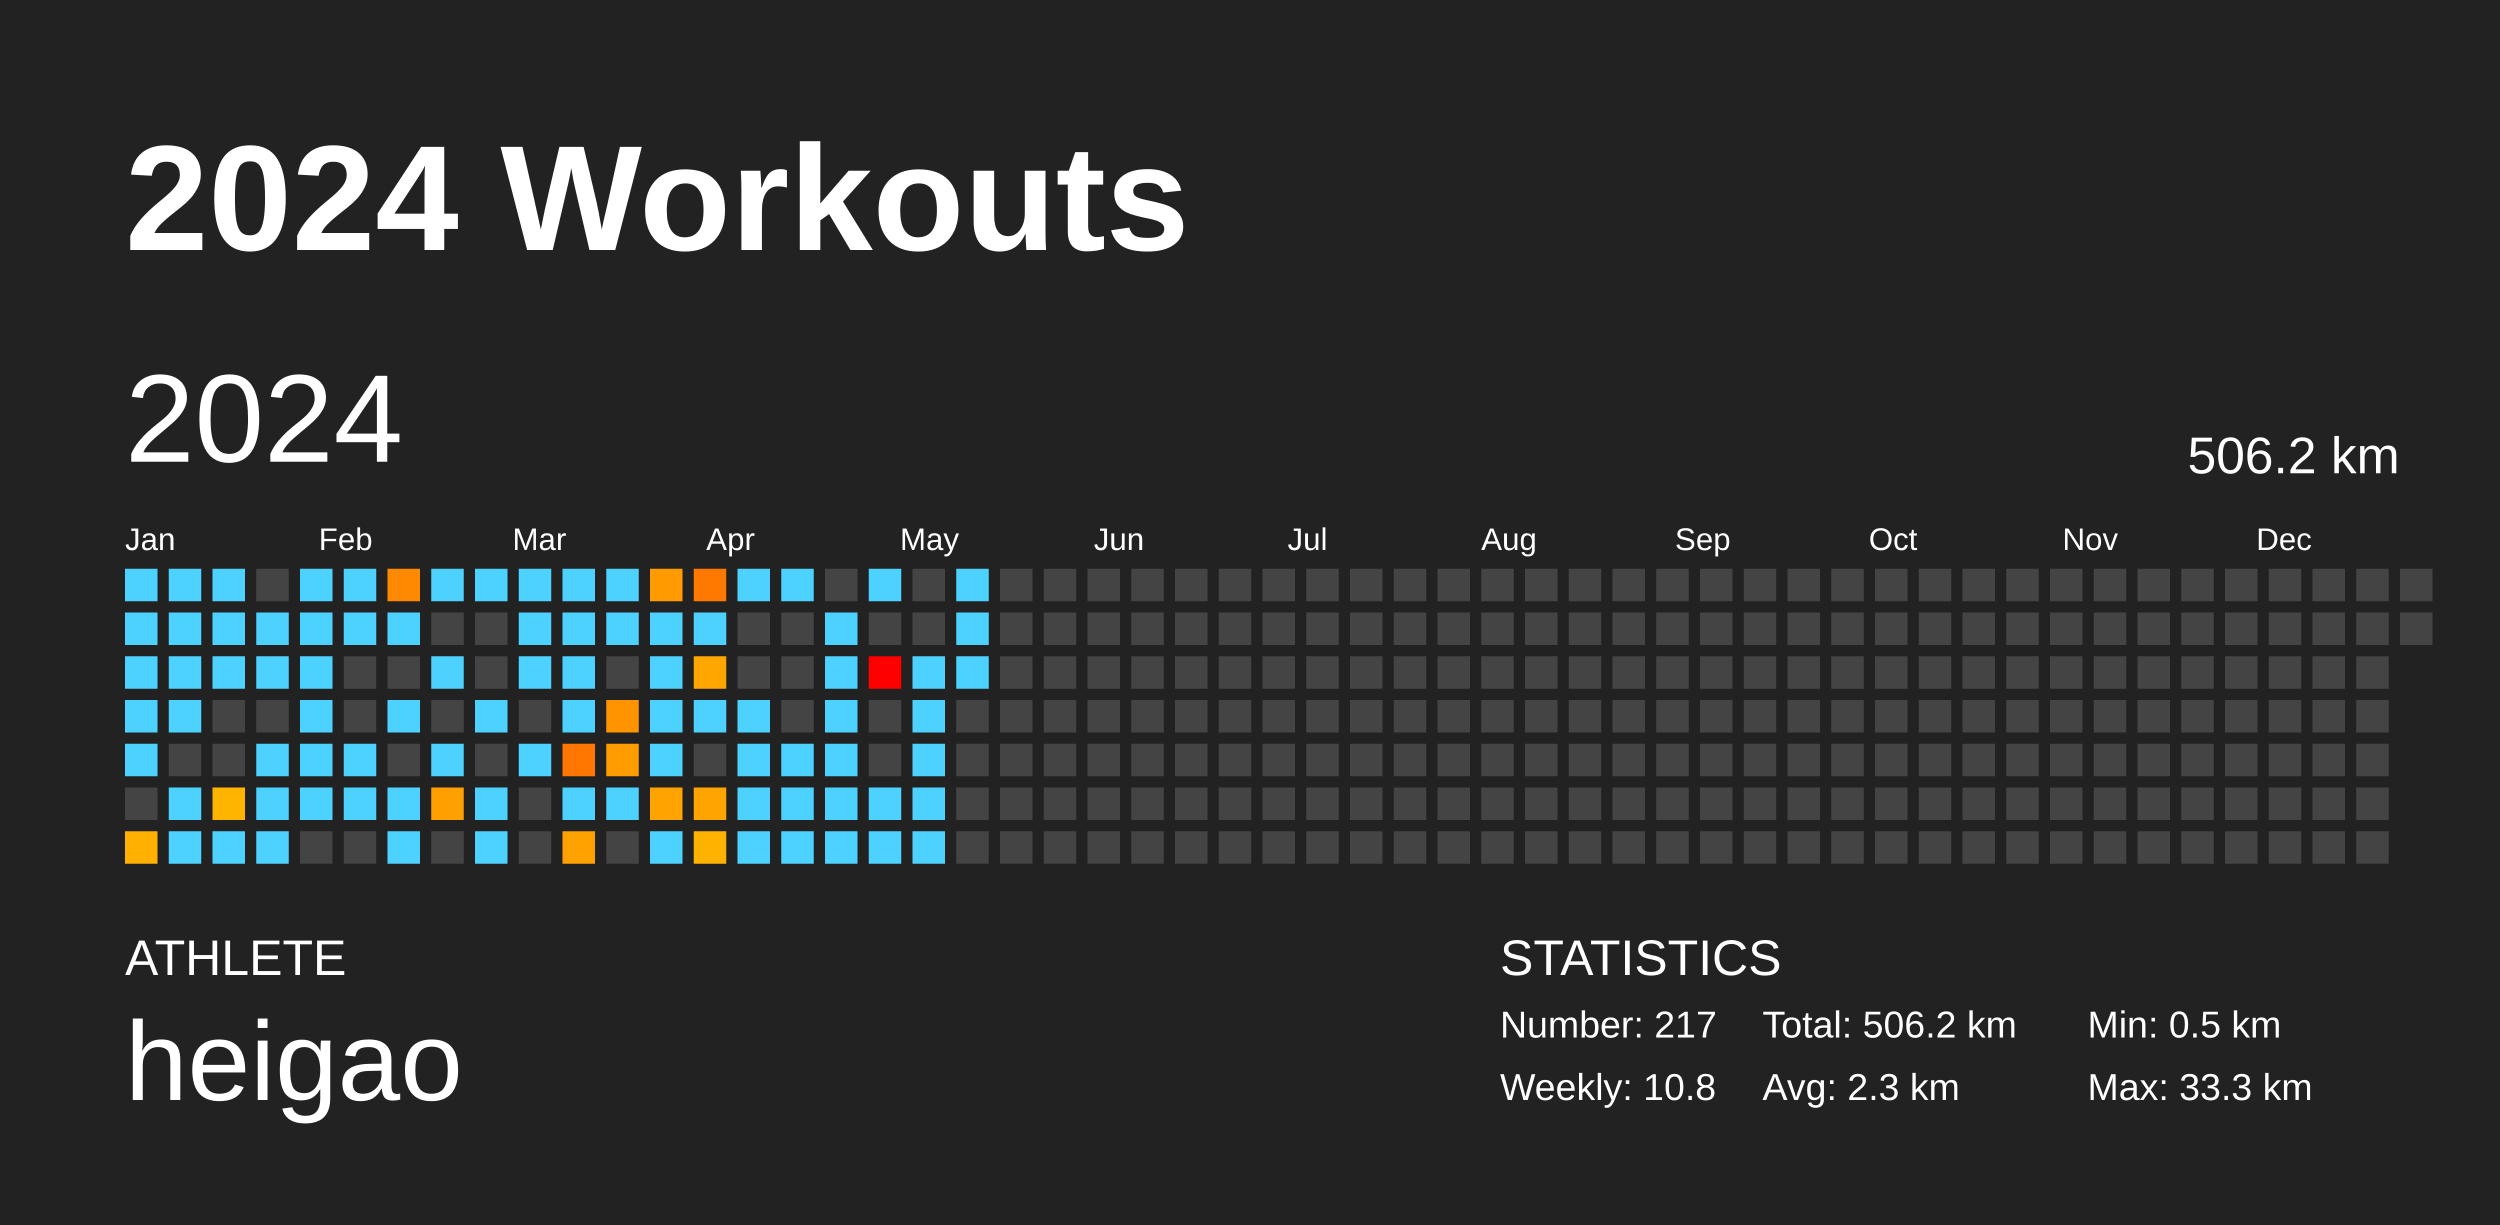
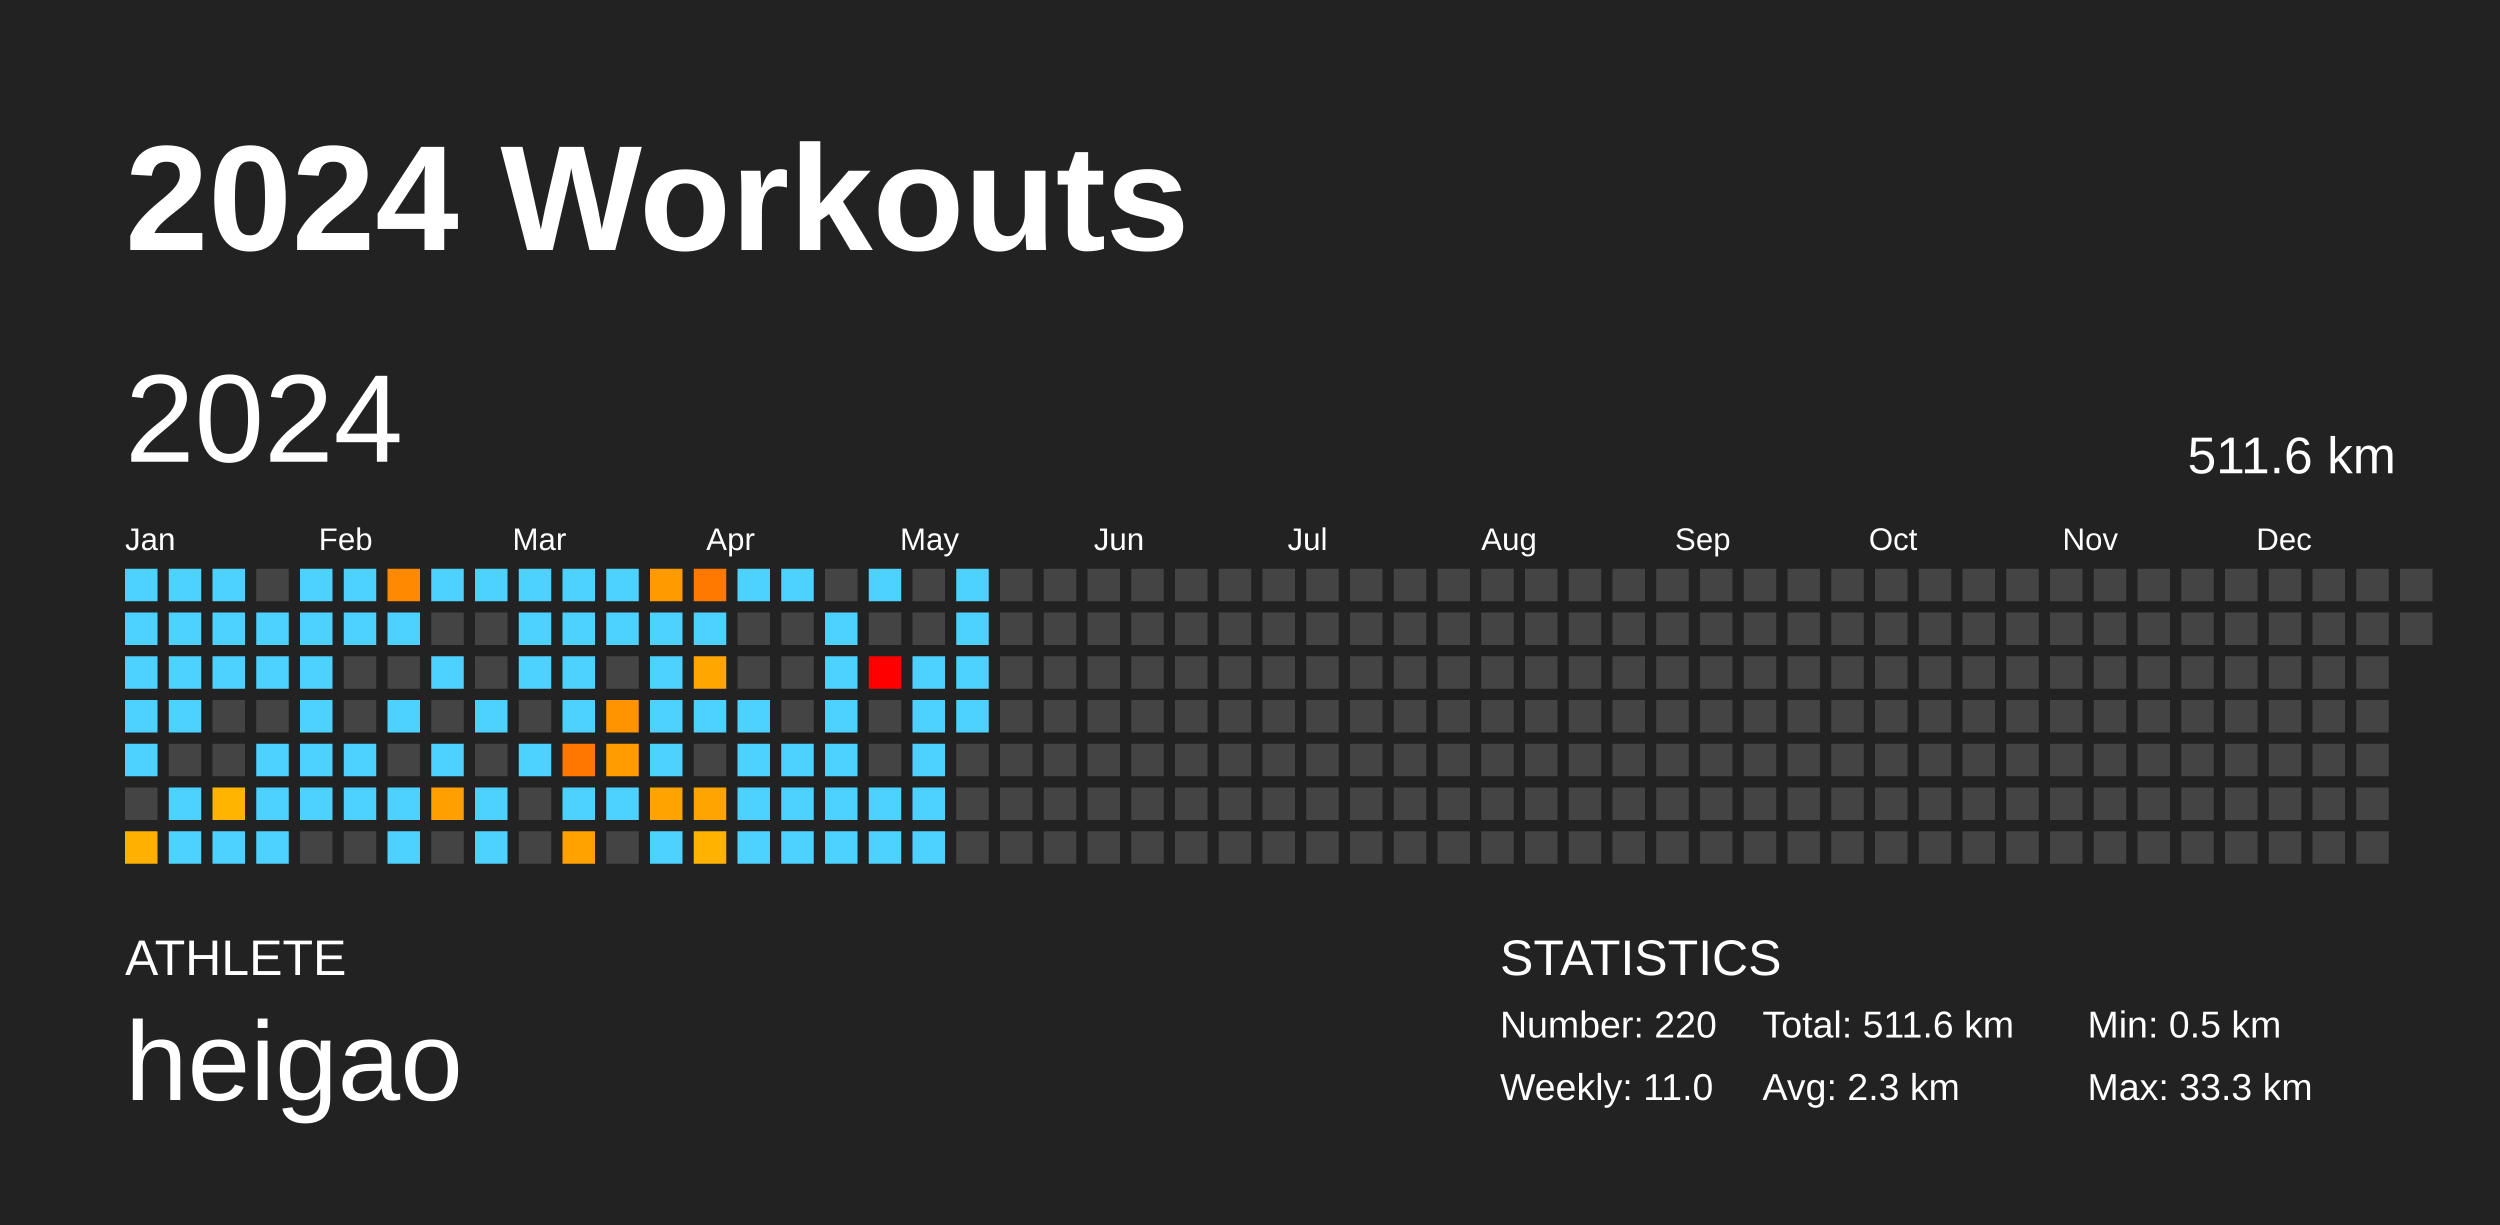
<svg xmlns="http://www.w3.org/2000/svg" baseProfile="full" height="98mm" version="1.1" viewBox="0,0,200,98" width="200mm">
  <defs />
  <rect fill="#222222" height="98" width="200" x="0" y="0" />
  <text fill="#FFFFFF" style="font-size:12px; font-family:Arial; font-weight:bold;" x="10" y="20">2024 Workouts</text>
  <text fill="#FFFFFF" style="font-size:4px; font-family:Arial" x="10" y="78">ATHLETE</text>
  <text fill="#FFFFFF" style="font-size:9px; font-family:Arial" x="10" y="88">heigao</text>
  <text fill="#FFFFFF" style="font-size:4px; font-family:Arial" x="120" y="78">STATISTICS</text>
-   <text fill="#FFFFFF" style="font-size:3px; font-family:Arial" x="120" y="83">Number: 217</text>
-   <text fill="#FFFFFF" style="font-size:3px; font-family:Arial" x="120" y="88">Weekly: 10.8</text>
-   <text fill="#FFFFFF" style="font-size:3px; font-family:Arial" x="141" y="83">Total: 506.2 km</text>
+   <text fill="#FFFFFF" style="font-size:3px; font-family:Arial" x="120" y="83">Number: 220</text>
+   <text fill="#FFFFFF" style="font-size:3px; font-family:Arial" x="120" y="88">Weekly: 11.0</text>
+   <text fill="#FFFFFF" style="font-size:3px; font-family:Arial" x="141" y="83">Total: 511.6 km</text>
  <text fill="#FFFFFF" style="font-size:3px; font-family:Arial" x="141" y="88">Avg: 2.3 km</text>
  <text fill="#FFFFFF" style="font-size:3px; font-family:Arial" x="167" y="83">Min: 0.5 km</text>
  <text fill="#FFFFFF" style="font-size:3px; font-family:Arial" x="167" y="88">Max: 33.3 km</text>
  <text dominant-baseline="hanging" fill="#FFFFFF" style="font-size:10.0px; font-family:Arial;" x="10" y="30">2024</text>
-   <text dominant-baseline="hanging" fill="#FFFFFF" style="font-size:4.125px; font-family:Arial;" x="175" y="35">506.2 km</text>
+   <text dominant-baseline="hanging" fill="#FFFFFF" style="font-size:4.125px; font-family:Arial;" x="175" y="35">511.6 km</text>
  <text fill="#FFFFFF" style="font-size:2.5px; font-family:Arial" x="10.0" y="44">Jan</text>
  <text fill="#FFFFFF" style="font-size:2.5px; font-family:Arial" x="25.5" y="44">Feb</text>
  <text fill="#FFFFFF" style="font-size:2.5px; font-family:Arial" x="41.0" y="44">Mar</text>
  <text fill="#FFFFFF" style="font-size:2.5px; font-family:Arial" x="56.5" y="44">Apr</text>
  <text fill="#FFFFFF" style="font-size:2.5px; font-family:Arial" x="72.0" y="44">May</text>
  <text fill="#FFFFFF" style="font-size:2.5px; font-family:Arial" x="87.5" y="44">Jun</text>
  <text fill="#FFFFFF" style="font-size:2.5px; font-family:Arial" x="103.0" y="44">Jul</text>
  <text fill="#FFFFFF" style="font-size:2.5px; font-family:Arial" x="118.5" y="44">Aug</text>
  <text fill="#FFFFFF" style="font-size:2.5px; font-family:Arial" x="134.0" y="44">Sep</text>
  <text fill="#FFFFFF" style="font-size:2.5px; font-family:Arial" x="149.5" y="44">Oct</text>
  <text fill="#FFFFFF" style="font-size:2.5px; font-family:Arial" x="165.0" y="44">Nov</text>
  <text fill="#FFFFFF" style="font-size:2.5px; font-family:Arial" x="180.5" y="44">Dec</text>
  <rect fill="#4dd2ff" height="2.6" width="2.6" x="10.0" y="45.5" />
  <rect fill="#4dd2ff" height="2.6" width="2.6" x="10.0" y="49.0" />
  <rect fill="#4dd2ff" height="2.6" width="2.6" x="10.0" y="52.5" />
  <rect fill="#4dd2ff" height="2.6" width="2.6" x="10.0" y="56.0" />
  <rect fill="#4dd2ff" height="2.6" width="2.6" x="10.0" y="59.5" />
  <rect fill="#444444" height="2.6" width="2.6" x="10.0" y="63.0" />
  <rect fill="#ffb000" height="2.6" width="2.6" x="10.0" y="66.5" />
  <rect fill="#4dd2ff" height="2.6" width="2.6" x="13.5" y="45.5" />
  <rect fill="#4dd2ff" height="2.6" width="2.6" x="13.5" y="49.0" />
  <rect fill="#4dd2ff" height="2.6" width="2.6" x="13.5" y="52.5" />
  <rect fill="#4dd2ff" height="2.6" width="2.6" x="13.5" y="56.0" />
  <rect fill="#444444" height="2.6" width="2.6" x="13.5" y="59.5" />
  <rect fill="#4dd2ff" height="2.6" width="2.6" x="13.5" y="63.0" />
  <rect fill="#4dd2ff" height="2.6" width="2.6" x="13.5" y="66.5" />
  <rect fill="#4dd2ff" height="2.6" width="2.6" x="17.0" y="45.5" />
  <rect fill="#4dd2ff" height="2.6" width="2.6" x="17.0" y="49.0" />
  <rect fill="#4dd2ff" height="2.6" width="2.6" x="17.0" y="52.5" />
  <rect fill="#444444" height="2.6" width="2.6" x="17.0" y="56.0" />
  <rect fill="#444444" height="2.6" width="2.6" x="17.0" y="59.5" />
  <rect fill="#ffb400" height="2.6" width="2.6" x="17.0" y="63.0" />
  <rect fill="#4dd2ff" height="2.6" width="2.6" x="17.0" y="66.5" />
  <rect fill="#444444" height="2.6" width="2.6" x="20.5" y="45.5" />
  <rect fill="#4dd2ff" height="2.6" width="2.6" x="20.5" y="49.0" />
  <rect fill="#4dd2ff" height="2.6" width="2.6" x="20.5" y="52.5" />
  <rect fill="#444444" height="2.6" width="2.6" x="20.5" y="56.0" />
  <rect fill="#4dd2ff" height="2.6" width="2.6" x="20.5" y="59.5" />
  <rect fill="#4dd2ff" height="2.6" width="2.6" x="20.5" y="63.0" />
  <rect fill="#4dd2ff" height="2.6" width="2.6" x="20.5" y="66.5" />
  <rect fill="#4dd2ff" height="2.6" width="2.6" x="24.0" y="45.5" />
  <rect fill="#4dd2ff" height="2.6" width="2.6" x="24.0" y="49.0" />
  <rect fill="#4dd2ff" height="2.6" width="2.6" x="24.0" y="52.5" />
  <rect fill="#4dd2ff" height="2.6" width="2.6" x="24.0" y="56.0" />
  <rect fill="#4dd2ff" height="2.6" width="2.6" x="24.0" y="59.5" />
  <rect fill="#4dd2ff" height="2.6" width="2.6" x="24.0" y="63.0" />
  <rect fill="#444444" height="2.6" width="2.6" x="24.0" y="66.5" />
  <rect fill="#4dd2ff" height="2.6" width="2.6" x="27.5" y="45.5" />
  <rect fill="#4dd2ff" height="2.6" width="2.6" x="27.5" y="49.0" />
  <rect fill="#444444" height="2.6" width="2.6" x="27.5" y="52.5" />
  <rect fill="#444444" height="2.6" width="2.6" x="27.5" y="56.0" />
  <rect fill="#4dd2ff" height="2.6" width="2.6" x="27.5" y="59.5" />
  <rect fill="#4dd2ff" height="2.6" width="2.6" x="27.5" y="63.0" />
  <rect fill="#444444" height="2.6" width="2.6" x="27.5" y="66.5" />
  <rect fill="#ff8900" height="2.6" width="2.6" x="31.0" y="45.5" />
  <rect fill="#4dd2ff" height="2.6" width="2.6" x="31.0" y="49.0" />
  <rect fill="#444444" height="2.6" width="2.6" x="31.0" y="52.5" />
  <rect fill="#4dd2ff" height="2.6" width="2.6" x="31.0" y="56.0" />
  <rect fill="#444444" height="2.6" width="2.6" x="31.0" y="59.5" />
  <rect fill="#4dd2ff" height="2.6" width="2.6" x="31.0" y="63.0" />
  <rect fill="#4dd2ff" height="2.6" width="2.6" x="31.0" y="66.5" />
  <rect fill="#4dd2ff" height="2.6" width="2.6" x="34.5" y="45.5" />
  <rect fill="#444444" height="2.6" width="2.6" x="34.5" y="49.0" />
  <rect fill="#4dd2ff" height="2.6" width="2.6" x="34.5" y="52.5" />
  <rect fill="#444444" height="2.6" width="2.6" x="34.5" y="56.0" />
  <rect fill="#4dd2ff" height="2.6" width="2.6" x="34.5" y="59.5" />
  <rect fill="#ffa000" height="2.6" width="2.6" x="34.5" y="63.0" />
  <rect fill="#444444" height="2.6" width="2.6" x="34.5" y="66.5" />
  <rect fill="#4dd2ff" height="2.6" width="2.6" x="38.0" y="45.5" />
  <rect fill="#444444" height="2.6" width="2.6" x="38.0" y="49.0" />
  <rect fill="#444444" height="2.6" width="2.6" x="38.0" y="52.5" />
  <rect fill="#4dd2ff" height="2.6" width="2.6" x="38.0" y="56.0" />
  <rect fill="#444444" height="2.6" width="2.6" x="38.0" y="59.5" />
  <rect fill="#4dd2ff" height="2.6" width="2.6" x="38.0" y="63.0" />
  <rect fill="#4dd2ff" height="2.6" width="2.6" x="38.0" y="66.5" />
  <rect fill="#4dd2ff" height="2.6" width="2.6" x="41.5" y="45.5" />
  <rect fill="#4dd2ff" height="2.6" width="2.6" x="41.5" y="49.0" />
  <rect fill="#4dd2ff" height="2.6" width="2.6" x="41.5" y="52.5" />
  <rect fill="#444444" height="2.6" width="2.6" x="41.5" y="56.0" />
  <rect fill="#4dd2ff" height="2.6" width="2.6" x="41.5" y="59.5" />
  <rect fill="#444444" height="2.6" width="2.6" x="41.5" y="63.0" />
  <rect fill="#444444" height="2.6" width="2.6" x="41.5" y="66.5" />
  <rect fill="#4dd2ff" height="2.6" width="2.6" x="45.0" y="45.5" />
  <rect fill="#4dd2ff" height="2.6" width="2.6" x="45.0" y="49.0" />
  <rect fill="#4dd2ff" height="2.6" width="2.6" x="45.0" y="52.5" />
  <rect fill="#4dd2ff" height="2.6" width="2.6" x="45.0" y="56.0" />
  <rect fill="#ff7600" height="2.6" width="2.6" x="45.0" y="59.5" />
  <rect fill="#4dd2ff" height="2.6" width="2.6" x="45.0" y="63.0" />
  <rect fill="#ffa200" height="2.6" width="2.6" x="45.0" y="66.5" />
  <rect fill="#4dd2ff" height="2.6" width="2.6" x="48.5" y="45.5" />
  <rect fill="#4dd2ff" height="2.6" width="2.6" x="48.5" y="49.0" />
  <rect fill="#444444" height="2.6" width="2.6" x="48.5" y="52.5" />
  <rect fill="#ff9400" height="2.6" width="2.6" x="48.5" y="56.0" />
  <rect fill="#ff9d00" height="2.6" width="2.6" x="48.5" y="59.5" />
  <rect fill="#4dd2ff" height="2.6" width="2.6" x="48.5" y="63.0" />
  <rect fill="#444444" height="2.6" width="2.6" x="48.5" y="66.5" />
  <rect fill="#ff9b00" height="2.6" width="2.6" x="52.0" y="45.5" />
  <rect fill="#4dd2ff" height="2.6" width="2.6" x="52.0" y="49.0" />
  <rect fill="#4dd2ff" height="2.6" width="2.6" x="52.0" y="52.5" />
  <rect fill="#4dd2ff" height="2.6" width="2.6" x="52.0" y="56.0" />
  <rect fill="#4dd2ff" height="2.6" width="2.6" x="52.0" y="59.5" />
  <rect fill="#ffa300" height="2.6" width="2.6" x="52.0" y="63.0" />
  <rect fill="#4dd2ff" height="2.6" width="2.6" x="52.0" y="66.5" />
  <rect fill="#ff7800" height="2.6" width="2.6" x="55.5" y="45.5" />
  <rect fill="#4dd2ff" height="2.6" width="2.6" x="55.5" y="49.0" />
  <rect fill="#ffa600" height="2.6" width="2.6" x="55.5" y="52.5" />
  <rect fill="#4dd2ff" height="2.6" width="2.6" x="55.5" y="56.0" />
  <rect fill="#444444" height="2.6" width="2.6" x="55.5" y="59.5" />
  <rect fill="#ffa400" height="2.6" width="2.6" x="55.5" y="63.0" />
  <rect fill="#ffb300" height="2.6" width="2.6" x="55.5" y="66.5" />
  <rect fill="#4dd2ff" height="2.6" width="2.6" x="59.0" y="45.5" />
  <rect fill="#444444" height="2.6" width="2.6" x="59.0" y="49.0" />
  <rect fill="#444444" height="2.6" width="2.6" x="59.0" y="52.5" />
  <rect fill="#4dd2ff" height="2.6" width="2.6" x="59.0" y="56.0" />
  <rect fill="#4dd2ff" height="2.6" width="2.6" x="59.0" y="59.5" />
  <rect fill="#4dd2ff" height="2.6" width="2.6" x="59.0" y="63.0" />
  <rect fill="#4dd2ff" height="2.6" width="2.6" x="59.0" y="66.5" />
  <rect fill="#4dd2ff" height="2.6" width="2.6" x="62.5" y="45.5" />
  <rect fill="#444444" height="2.6" width="2.6" x="62.5" y="49.0" />
  <rect fill="#444444" height="2.6" width="2.6" x="62.5" y="52.5" />
  <rect fill="#444444" height="2.6" width="2.6" x="62.5" y="56.0" />
  <rect fill="#4dd2ff" height="2.6" width="2.6" x="62.5" y="59.5" />
  <rect fill="#4dd2ff" height="2.6" width="2.6" x="62.5" y="63.0" />
  <rect fill="#4dd2ff" height="2.6" width="2.6" x="62.5" y="66.5" />
  <rect fill="#444444" height="2.6" width="2.6" x="66.0" y="45.5" />
  <rect fill="#4dd2ff" height="2.6" width="2.6" x="66.0" y="49.0" />
  <rect fill="#4dd2ff" height="2.6" width="2.6" x="66.0" y="52.5" />
  <rect fill="#4dd2ff" height="2.6" width="2.6" x="66.0" y="56.0" />
  <rect fill="#4dd2ff" height="2.6" width="2.6" x="66.0" y="59.5" />
  <rect fill="#4dd2ff" height="2.6" width="2.6" x="66.0" y="63.0" />
  <rect fill="#4dd2ff" height="2.6" width="2.6" x="66.0" y="66.5" />
  <rect fill="#4dd2ff" height="2.6" width="2.6" x="69.5" y="45.5" />
  <rect fill="#444444" height="2.6" width="2.6" x="69.5" y="49.0" />
  <rect fill="red" height="2.6" width="2.6" x="69.5" y="52.5" />
  <rect fill="#444444" height="2.6" width="2.6" x="69.5" y="56.0" />
  <rect fill="#444444" height="2.6" width="2.6" x="69.5" y="59.5" />
  <rect fill="#4dd2ff" height="2.6" width="2.6" x="69.5" y="63.0" />
  <rect fill="#4dd2ff" height="2.6" width="2.6" x="69.5" y="66.5" />
  <rect fill="#444444" height="2.6" width="2.6" x="73.0" y="45.5" />
  <rect fill="#444444" height="2.6" width="2.6" x="73.0" y="49.0" />
  <rect fill="#4dd2ff" height="2.6" width="2.6" x="73.0" y="52.5" />
  <rect fill="#4dd2ff" height="2.6" width="2.6" x="73.0" y="56.0" />
  <rect fill="#4dd2ff" height="2.6" width="2.6" x="73.0" y="59.5" />
  <rect fill="#4dd2ff" height="2.6" width="2.6" x="73.0" y="63.0" />
  <rect fill="#4dd2ff" height="2.6" width="2.6" x="73.0" y="66.5" />
  <rect fill="#4dd2ff" height="2.6" width="2.6" x="76.5" y="45.5" />
  <rect fill="#4dd2ff" height="2.6" width="2.6" x="76.5" y="49.0" />
  <rect fill="#4dd2ff" height="2.6" width="2.6" x="76.5" y="52.5" />
-   <rect fill="#444444" height="2.6" width="2.6" x="76.5" y="56.0" />
+   <rect fill="#4dd2ff" height="2.6" width="2.6" x="76.5" y="56.0" />
  <rect fill="#444444" height="2.6" width="2.6" x="76.5" y="59.5" />
  <rect fill="#444444" height="2.6" width="2.6" x="76.5" y="63.0" />
  <rect fill="#444444" height="2.6" width="2.6" x="76.5" y="66.5" />
  <rect fill="#444444" height="2.6" width="2.6" x="80.0" y="45.5" />
  <rect fill="#444444" height="2.6" width="2.6" x="80.0" y="49.0" />
  <rect fill="#444444" height="2.6" width="2.6" x="80.0" y="52.5" />
  <rect fill="#444444" height="2.6" width="2.6" x="80.0" y="56.0" />
  <rect fill="#444444" height="2.6" width="2.6" x="80.0" y="59.5" />
  <rect fill="#444444" height="2.6" width="2.6" x="80.0" y="63.0" />
  <rect fill="#444444" height="2.6" width="2.6" x="80.0" y="66.5" />
  <rect fill="#444444" height="2.6" width="2.6" x="83.5" y="45.5" />
  <rect fill="#444444" height="2.6" width="2.6" x="83.5" y="49.0" />
  <rect fill="#444444" height="2.6" width="2.6" x="83.5" y="52.5" />
  <rect fill="#444444" height="2.6" width="2.6" x="83.5" y="56.0" />
  <rect fill="#444444" height="2.6" width="2.6" x="83.5" y="59.5" />
  <rect fill="#444444" height="2.6" width="2.6" x="83.5" y="63.0" />
  <rect fill="#444444" height="2.6" width="2.6" x="83.5" y="66.5" />
  <rect fill="#444444" height="2.6" width="2.6" x="87.0" y="45.5" />
  <rect fill="#444444" height="2.6" width="2.6" x="87.0" y="49.0" />
  <rect fill="#444444" height="2.6" width="2.6" x="87.0" y="52.5" />
  <rect fill="#444444" height="2.6" width="2.6" x="87.0" y="56.0" />
  <rect fill="#444444" height="2.6" width="2.6" x="87.0" y="59.5" />
  <rect fill="#444444" height="2.6" width="2.6" x="87.0" y="63.0" />
  <rect fill="#444444" height="2.6" width="2.6" x="87.0" y="66.5" />
  <rect fill="#444444" height="2.6" width="2.6" x="90.5" y="45.5" />
  <rect fill="#444444" height="2.6" width="2.6" x="90.5" y="49.0" />
  <rect fill="#444444" height="2.6" width="2.6" x="90.5" y="52.5" />
  <rect fill="#444444" height="2.6" width="2.6" x="90.5" y="56.0" />
  <rect fill="#444444" height="2.6" width="2.6" x="90.5" y="59.5" />
  <rect fill="#444444" height="2.6" width="2.6" x="90.5" y="63.0" />
  <rect fill="#444444" height="2.6" width="2.6" x="90.5" y="66.5" />
  <rect fill="#444444" height="2.6" width="2.6" x="94.0" y="45.5" />
  <rect fill="#444444" height="2.6" width="2.6" x="94.0" y="49.0" />
  <rect fill="#444444" height="2.6" width="2.6" x="94.0" y="52.5" />
  <rect fill="#444444" height="2.6" width="2.6" x="94.0" y="56.0" />
  <rect fill="#444444" height="2.6" width="2.6" x="94.0" y="59.5" />
  <rect fill="#444444" height="2.6" width="2.6" x="94.0" y="63.0" />
  <rect fill="#444444" height="2.6" width="2.6" x="94.0" y="66.5" />
  <rect fill="#444444" height="2.6" width="2.6" x="97.5" y="45.5" />
  <rect fill="#444444" height="2.6" width="2.6" x="97.5" y="49.0" />
  <rect fill="#444444" height="2.6" width="2.6" x="97.5" y="52.5" />
  <rect fill="#444444" height="2.6" width="2.6" x="97.5" y="56.0" />
  <rect fill="#444444" height="2.6" width="2.6" x="97.5" y="59.5" />
  <rect fill="#444444" height="2.6" width="2.6" x="97.5" y="63.0" />
  <rect fill="#444444" height="2.6" width="2.6" x="97.5" y="66.5" />
  <rect fill="#444444" height="2.6" width="2.6" x="101.0" y="45.5" />
  <rect fill="#444444" height="2.6" width="2.6" x="101.0" y="49.0" />
  <rect fill="#444444" height="2.6" width="2.6" x="101.0" y="52.5" />
  <rect fill="#444444" height="2.6" width="2.6" x="101.0" y="56.0" />
  <rect fill="#444444" height="2.6" width="2.6" x="101.0" y="59.5" />
  <rect fill="#444444" height="2.6" width="2.6" x="101.0" y="63.0" />
  <rect fill="#444444" height="2.6" width="2.6" x="101.0" y="66.5" />
  <rect fill="#444444" height="2.6" width="2.6" x="104.5" y="45.5" />
  <rect fill="#444444" height="2.6" width="2.6" x="104.5" y="49.0" />
  <rect fill="#444444" height="2.6" width="2.6" x="104.5" y="52.5" />
  <rect fill="#444444" height="2.6" width="2.6" x="104.5" y="56.0" />
  <rect fill="#444444" height="2.6" width="2.6" x="104.5" y="59.5" />
  <rect fill="#444444" height="2.6" width="2.6" x="104.5" y="63.0" />
  <rect fill="#444444" height="2.6" width="2.6" x="104.5" y="66.5" />
  <rect fill="#444444" height="2.6" width="2.6" x="108.0" y="45.5" />
  <rect fill="#444444" height="2.6" width="2.6" x="108.0" y="49.0" />
  <rect fill="#444444" height="2.6" width="2.6" x="108.0" y="52.5" />
  <rect fill="#444444" height="2.6" width="2.6" x="108.0" y="56.0" />
  <rect fill="#444444" height="2.6" width="2.6" x="108.0" y="59.5" />
  <rect fill="#444444" height="2.6" width="2.6" x="108.0" y="63.0" />
  <rect fill="#444444" height="2.6" width="2.6" x="108.0" y="66.5" />
  <rect fill="#444444" height="2.6" width="2.6" x="111.5" y="45.5" />
  <rect fill="#444444" height="2.6" width="2.6" x="111.5" y="49.0" />
  <rect fill="#444444" height="2.6" width="2.6" x="111.5" y="52.5" />
  <rect fill="#444444" height="2.6" width="2.6" x="111.5" y="56.0" />
  <rect fill="#444444" height="2.6" width="2.6" x="111.5" y="59.5" />
  <rect fill="#444444" height="2.6" width="2.6" x="111.5" y="63.0" />
  <rect fill="#444444" height="2.6" width="2.6" x="111.5" y="66.5" />
  <rect fill="#444444" height="2.6" width="2.6" x="115.0" y="45.5" />
  <rect fill="#444444" height="2.6" width="2.6" x="115.0" y="49.0" />
  <rect fill="#444444" height="2.6" width="2.6" x="115.0" y="52.5" />
  <rect fill="#444444" height="2.6" width="2.6" x="115.0" y="56.0" />
  <rect fill="#444444" height="2.6" width="2.6" x="115.0" y="59.5" />
  <rect fill="#444444" height="2.6" width="2.6" x="115.0" y="63.0" />
  <rect fill="#444444" height="2.6" width="2.6" x="115.0" y="66.5" />
  <rect fill="#444444" height="2.6" width="2.6" x="118.5" y="45.5" />
  <rect fill="#444444" height="2.6" width="2.6" x="118.5" y="49.0" />
  <rect fill="#444444" height="2.6" width="2.6" x="118.5" y="52.5" />
  <rect fill="#444444" height="2.6" width="2.6" x="118.5" y="56.0" />
  <rect fill="#444444" height="2.6" width="2.6" x="118.5" y="59.5" />
  <rect fill="#444444" height="2.6" width="2.6" x="118.5" y="63.0" />
  <rect fill="#444444" height="2.6" width="2.6" x="118.5" y="66.5" />
  <rect fill="#444444" height="2.6" width="2.6" x="122.0" y="45.5" />
  <rect fill="#444444" height="2.6" width="2.6" x="122.0" y="49.0" />
  <rect fill="#444444" height="2.6" width="2.6" x="122.0" y="52.5" />
  <rect fill="#444444" height="2.6" width="2.6" x="122.0" y="56.0" />
  <rect fill="#444444" height="2.6" width="2.6" x="122.0" y="59.5" />
  <rect fill="#444444" height="2.6" width="2.6" x="122.0" y="63.0" />
  <rect fill="#444444" height="2.6" width="2.6" x="122.0" y="66.5" />
  <rect fill="#444444" height="2.6" width="2.6" x="125.5" y="45.5" />
  <rect fill="#444444" height="2.6" width="2.6" x="125.5" y="49.0" />
  <rect fill="#444444" height="2.6" width="2.6" x="125.5" y="52.5" />
  <rect fill="#444444" height="2.6" width="2.6" x="125.5" y="56.0" />
  <rect fill="#444444" height="2.6" width="2.6" x="125.5" y="59.5" />
  <rect fill="#444444" height="2.6" width="2.6" x="125.5" y="63.0" />
  <rect fill="#444444" height="2.6" width="2.6" x="125.5" y="66.5" />
  <rect fill="#444444" height="2.6" width="2.6" x="129.0" y="45.5" />
  <rect fill="#444444" height="2.6" width="2.6" x="129.0" y="49.0" />
  <rect fill="#444444" height="2.6" width="2.6" x="129.0" y="52.5" />
  <rect fill="#444444" height="2.6" width="2.6" x="129.0" y="56.0" />
  <rect fill="#444444" height="2.6" width="2.6" x="129.0" y="59.5" />
  <rect fill="#444444" height="2.6" width="2.6" x="129.0" y="63.0" />
  <rect fill="#444444" height="2.6" width="2.6" x="129.0" y="66.5" />
  <rect fill="#444444" height="2.6" width="2.6" x="132.5" y="45.5" />
  <rect fill="#444444" height="2.6" width="2.6" x="132.5" y="49.0" />
  <rect fill="#444444" height="2.6" width="2.6" x="132.5" y="52.5" />
  <rect fill="#444444" height="2.6" width="2.6" x="132.5" y="56.0" />
  <rect fill="#444444" height="2.6" width="2.6" x="132.5" y="59.5" />
  <rect fill="#444444" height="2.6" width="2.6" x="132.5" y="63.0" />
  <rect fill="#444444" height="2.6" width="2.6" x="132.5" y="66.5" />
  <rect fill="#444444" height="2.6" width="2.6" x="136.0" y="45.5" />
  <rect fill="#444444" height="2.6" width="2.6" x="136.0" y="49.0" />
  <rect fill="#444444" height="2.6" width="2.6" x="136.0" y="52.5" />
  <rect fill="#444444" height="2.6" width="2.6" x="136.0" y="56.0" />
  <rect fill="#444444" height="2.6" width="2.6" x="136.0" y="59.5" />
  <rect fill="#444444" height="2.6" width="2.6" x="136.0" y="63.0" />
  <rect fill="#444444" height="2.6" width="2.6" x="136.0" y="66.5" />
  <rect fill="#444444" height="2.6" width="2.6" x="139.5" y="45.5" />
  <rect fill="#444444" height="2.6" width="2.6" x="139.5" y="49.0" />
  <rect fill="#444444" height="2.6" width="2.6" x="139.5" y="52.5" />
  <rect fill="#444444" height="2.6" width="2.6" x="139.5" y="56.0" />
  <rect fill="#444444" height="2.6" width="2.6" x="139.5" y="59.5" />
  <rect fill="#444444" height="2.6" width="2.6" x="139.5" y="63.0" />
  <rect fill="#444444" height="2.6" width="2.6" x="139.5" y="66.5" />
  <rect fill="#444444" height="2.6" width="2.6" x="143.0" y="45.5" />
  <rect fill="#444444" height="2.6" width="2.6" x="143.0" y="49.0" />
  <rect fill="#444444" height="2.6" width="2.6" x="143.0" y="52.5" />
  <rect fill="#444444" height="2.6" width="2.6" x="143.0" y="56.0" />
  <rect fill="#444444" height="2.6" width="2.6" x="143.0" y="59.5" />
  <rect fill="#444444" height="2.6" width="2.6" x="143.0" y="63.0" />
  <rect fill="#444444" height="2.6" width="2.6" x="143.0" y="66.5" />
  <rect fill="#444444" height="2.6" width="2.6" x="146.5" y="45.5" />
  <rect fill="#444444" height="2.6" width="2.6" x="146.5" y="49.0" />
  <rect fill="#444444" height="2.6" width="2.6" x="146.5" y="52.5" />
  <rect fill="#444444" height="2.6" width="2.6" x="146.5" y="56.0" />
  <rect fill="#444444" height="2.6" width="2.6" x="146.5" y="59.5" />
  <rect fill="#444444" height="2.6" width="2.6" x="146.5" y="63.0" />
  <rect fill="#444444" height="2.6" width="2.6" x="146.5" y="66.5" />
  <rect fill="#444444" height="2.6" width="2.6" x="150.0" y="45.5" />
  <rect fill="#444444" height="2.6" width="2.6" x="150.0" y="49.0" />
  <rect fill="#444444" height="2.6" width="2.6" x="150.0" y="52.5" />
  <rect fill="#444444" height="2.6" width="2.6" x="150.0" y="56.0" />
  <rect fill="#444444" height="2.6" width="2.6" x="150.0" y="59.5" />
  <rect fill="#444444" height="2.6" width="2.6" x="150.0" y="63.0" />
  <rect fill="#444444" height="2.6" width="2.6" x="150.0" y="66.5" />
  <rect fill="#444444" height="2.6" width="2.6" x="153.5" y="45.5" />
  <rect fill="#444444" height="2.6" width="2.6" x="153.5" y="49.0" />
  <rect fill="#444444" height="2.6" width="2.6" x="153.5" y="52.5" />
  <rect fill="#444444" height="2.6" width="2.6" x="153.5" y="56.0" />
  <rect fill="#444444" height="2.6" width="2.6" x="153.5" y="59.5" />
  <rect fill="#444444" height="2.6" width="2.6" x="153.5" y="63.0" />
  <rect fill="#444444" height="2.6" width="2.6" x="153.5" y="66.5" />
  <rect fill="#444444" height="2.6" width="2.6" x="157.0" y="45.5" />
  <rect fill="#444444" height="2.6" width="2.6" x="157.0" y="49.0" />
  <rect fill="#444444" height="2.6" width="2.6" x="157.0" y="52.5" />
  <rect fill="#444444" height="2.6" width="2.6" x="157.0" y="56.0" />
  <rect fill="#444444" height="2.6" width="2.6" x="157.0" y="59.5" />
  <rect fill="#444444" height="2.6" width="2.6" x="157.0" y="63.0" />
  <rect fill="#444444" height="2.6" width="2.6" x="157.0" y="66.5" />
  <rect fill="#444444" height="2.6" width="2.6" x="160.5" y="45.5" />
  <rect fill="#444444" height="2.6" width="2.6" x="160.5" y="49.0" />
  <rect fill="#444444" height="2.6" width="2.6" x="160.5" y="52.5" />
  <rect fill="#444444" height="2.6" width="2.6" x="160.5" y="56.0" />
  <rect fill="#444444" height="2.6" width="2.6" x="160.5" y="59.5" />
  <rect fill="#444444" height="2.6" width="2.6" x="160.5" y="63.0" />
  <rect fill="#444444" height="2.6" width="2.6" x="160.5" y="66.5" />
  <rect fill="#444444" height="2.6" width="2.6" x="164.0" y="45.5" />
  <rect fill="#444444" height="2.6" width="2.6" x="164.0" y="49.0" />
  <rect fill="#444444" height="2.6" width="2.6" x="164.0" y="52.5" />
  <rect fill="#444444" height="2.6" width="2.6" x="164.0" y="56.0" />
  <rect fill="#444444" height="2.6" width="2.6" x="164.0" y="59.5" />
  <rect fill="#444444" height="2.6" width="2.6" x="164.0" y="63.0" />
  <rect fill="#444444" height="2.6" width="2.6" x="164.0" y="66.5" />
  <rect fill="#444444" height="2.6" width="2.6" x="167.5" y="45.5" />
  <rect fill="#444444" height="2.6" width="2.6" x="167.5" y="49.0" />
  <rect fill="#444444" height="2.6" width="2.6" x="167.5" y="52.5" />
  <rect fill="#444444" height="2.6" width="2.6" x="167.5" y="56.0" />
  <rect fill="#444444" height="2.6" width="2.6" x="167.5" y="59.5" />
  <rect fill="#444444" height="2.6" width="2.6" x="167.5" y="63.0" />
  <rect fill="#444444" height="2.6" width="2.6" x="167.5" y="66.5" />
  <rect fill="#444444" height="2.6" width="2.6" x="171.0" y="45.5" />
  <rect fill="#444444" height="2.6" width="2.6" x="171.0" y="49.0" />
  <rect fill="#444444" height="2.6" width="2.6" x="171.0" y="52.5" />
  <rect fill="#444444" height="2.6" width="2.6" x="171.0" y="56.0" />
  <rect fill="#444444" height="2.6" width="2.6" x="171.0" y="59.5" />
  <rect fill="#444444" height="2.6" width="2.6" x="171.0" y="63.0" />
  <rect fill="#444444" height="2.6" width="2.6" x="171.0" y="66.5" />
  <rect fill="#444444" height="2.6" width="2.6" x="174.5" y="45.5" />
  <rect fill="#444444" height="2.6" width="2.6" x="174.5" y="49.0" />
  <rect fill="#444444" height="2.6" width="2.6" x="174.5" y="52.5" />
  <rect fill="#444444" height="2.6" width="2.6" x="174.5" y="56.0" />
  <rect fill="#444444" height="2.6" width="2.6" x="174.5" y="59.5" />
  <rect fill="#444444" height="2.6" width="2.6" x="174.5" y="63.0" />
  <rect fill="#444444" height="2.6" width="2.6" x="174.5" y="66.5" />
  <rect fill="#444444" height="2.6" width="2.6" x="178.0" y="45.5" />
  <rect fill="#444444" height="2.6" width="2.6" x="178.0" y="49.0" />
  <rect fill="#444444" height="2.6" width="2.6" x="178.0" y="52.5" />
  <rect fill="#444444" height="2.6" width="2.6" x="178.0" y="56.0" />
  <rect fill="#444444" height="2.6" width="2.6" x="178.0" y="59.5" />
  <rect fill="#444444" height="2.6" width="2.6" x="178.0" y="63.0" />
  <rect fill="#444444" height="2.6" width="2.6" x="178.0" y="66.5" />
  <rect fill="#444444" height="2.6" width="2.6" x="181.5" y="45.5" />
  <rect fill="#444444" height="2.6" width="2.6" x="181.5" y="49.0" />
  <rect fill="#444444" height="2.6" width="2.6" x="181.5" y="52.5" />
  <rect fill="#444444" height="2.6" width="2.6" x="181.5" y="56.0" />
  <rect fill="#444444" height="2.6" width="2.6" x="181.5" y="59.5" />
  <rect fill="#444444" height="2.6" width="2.6" x="181.5" y="63.0" />
  <rect fill="#444444" height="2.6" width="2.6" x="181.5" y="66.5" />
  <rect fill="#444444" height="2.6" width="2.6" x="185.0" y="45.5" />
  <rect fill="#444444" height="2.6" width="2.6" x="185.0" y="49.0" />
  <rect fill="#444444" height="2.6" width="2.6" x="185.0" y="52.5" />
  <rect fill="#444444" height="2.6" width="2.6" x="185.0" y="56.0" />
  <rect fill="#444444" height="2.6" width="2.6" x="185.0" y="59.5" />
  <rect fill="#444444" height="2.6" width="2.6" x="185.0" y="63.0" />
  <rect fill="#444444" height="2.6" width="2.6" x="185.0" y="66.5" />
  <rect fill="#444444" height="2.6" width="2.6" x="188.5" y="45.5" />
  <rect fill="#444444" height="2.6" width="2.6" x="188.5" y="49.0" />
  <rect fill="#444444" height="2.6" width="2.6" x="188.5" y="52.5" />
  <rect fill="#444444" height="2.6" width="2.6" x="188.5" y="56.0" />
  <rect fill="#444444" height="2.6" width="2.6" x="188.5" y="59.5" />
  <rect fill="#444444" height="2.6" width="2.6" x="188.5" y="63.0" />
  <rect fill="#444444" height="2.6" width="2.6" x="188.5" y="66.5" />
  <rect fill="#444444" height="2.6" width="2.6" x="192.0" y="45.5" />
  <rect fill="#444444" height="2.6" width="2.6" x="192.0" y="49.0" />
</svg>
